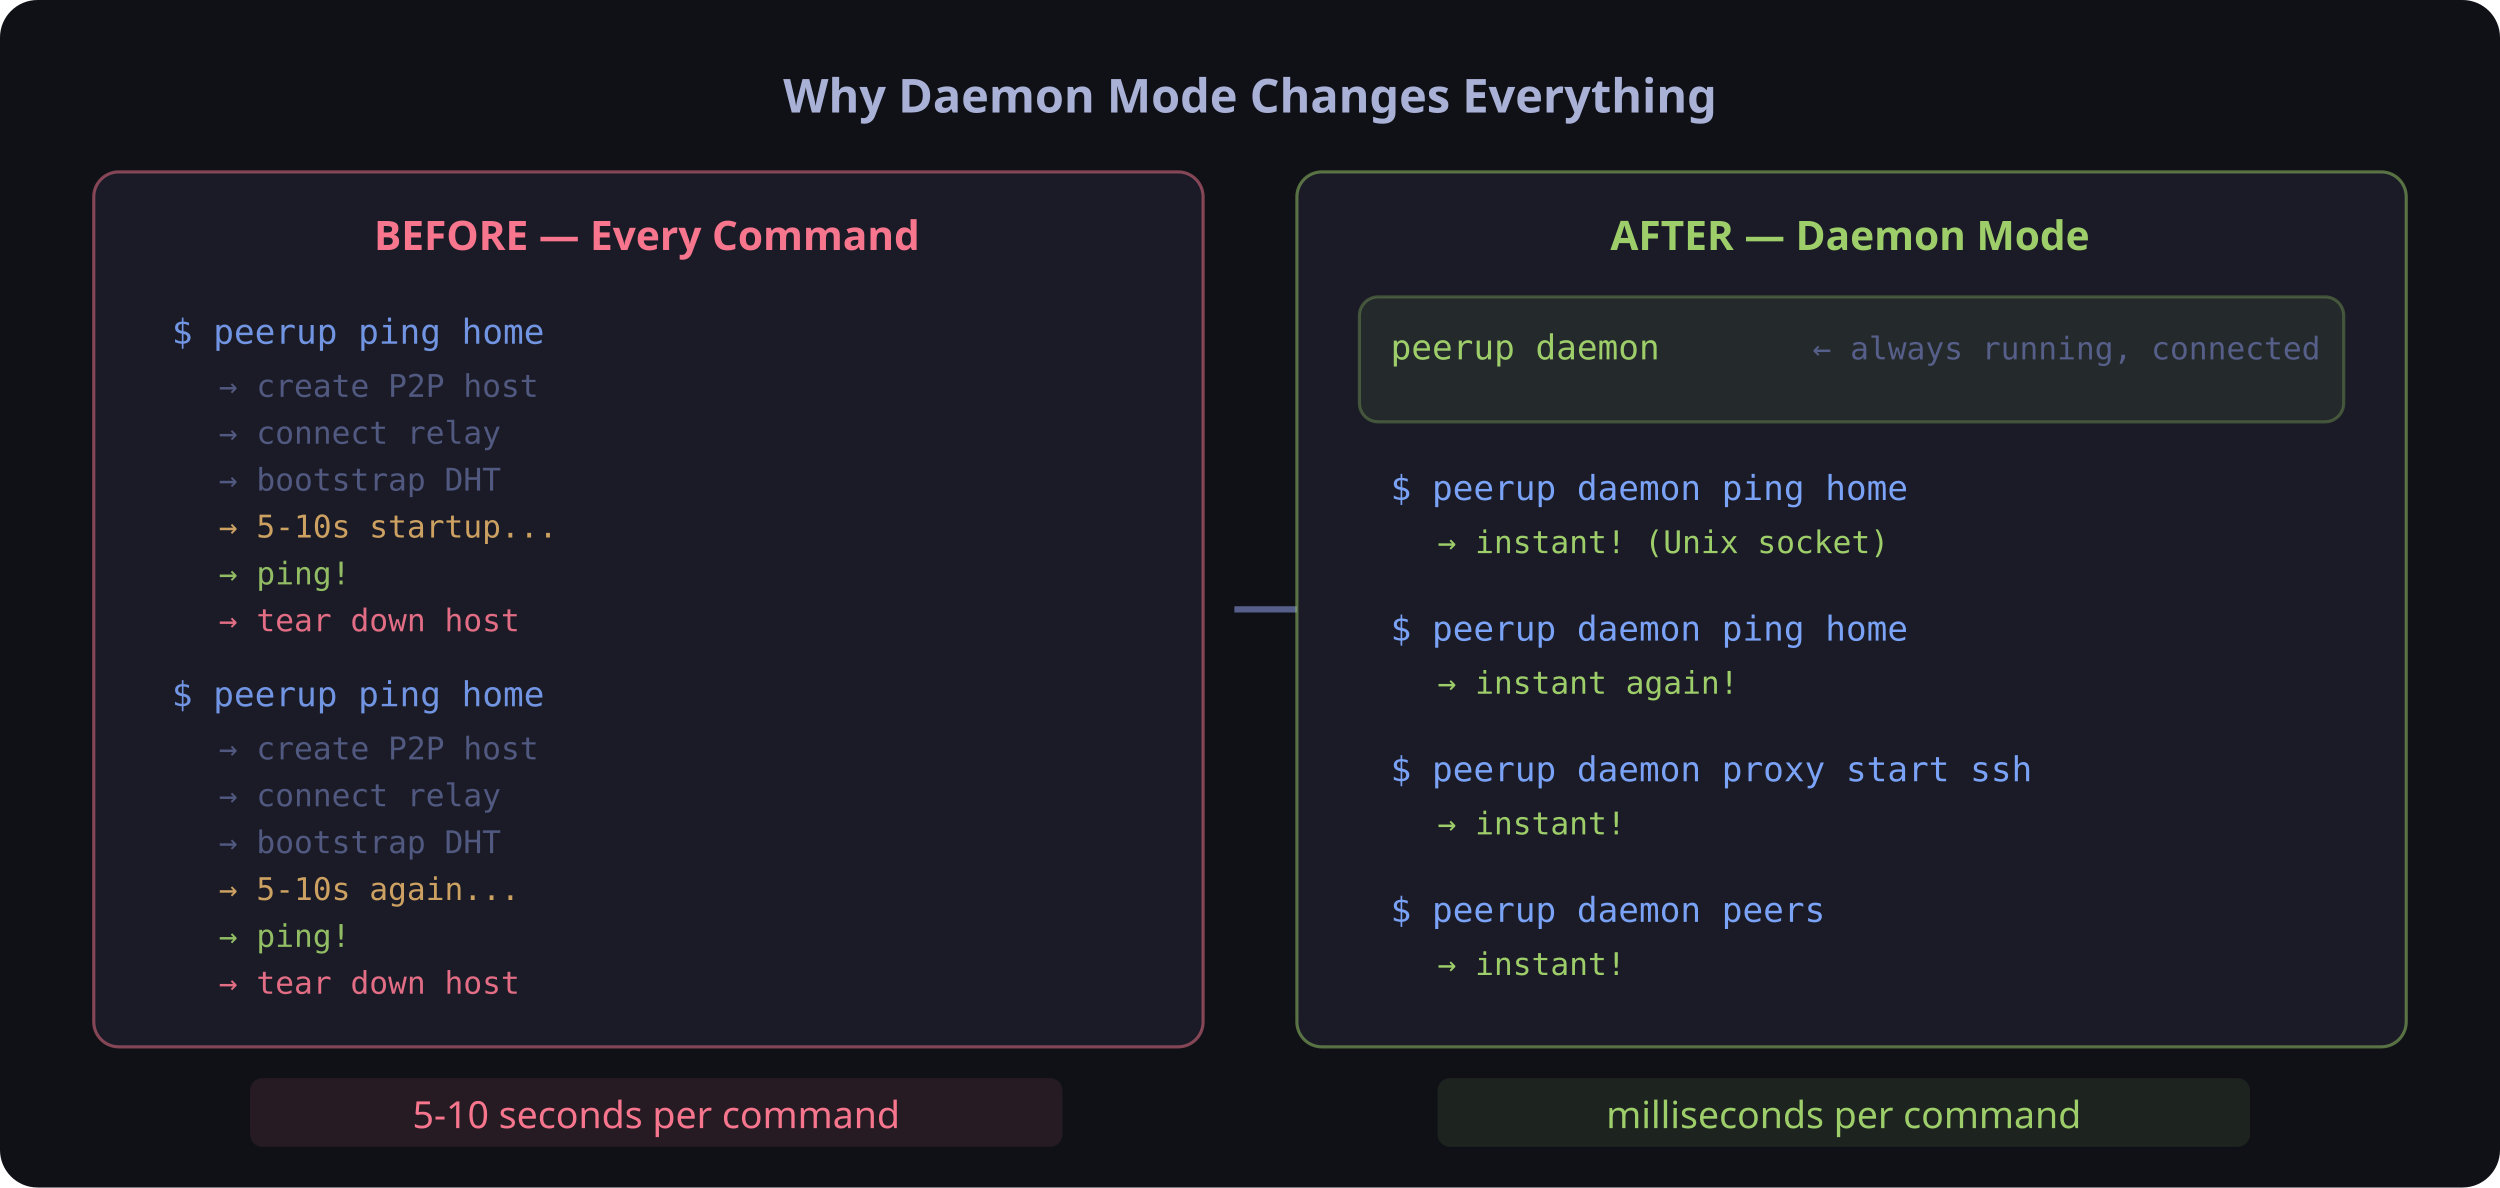
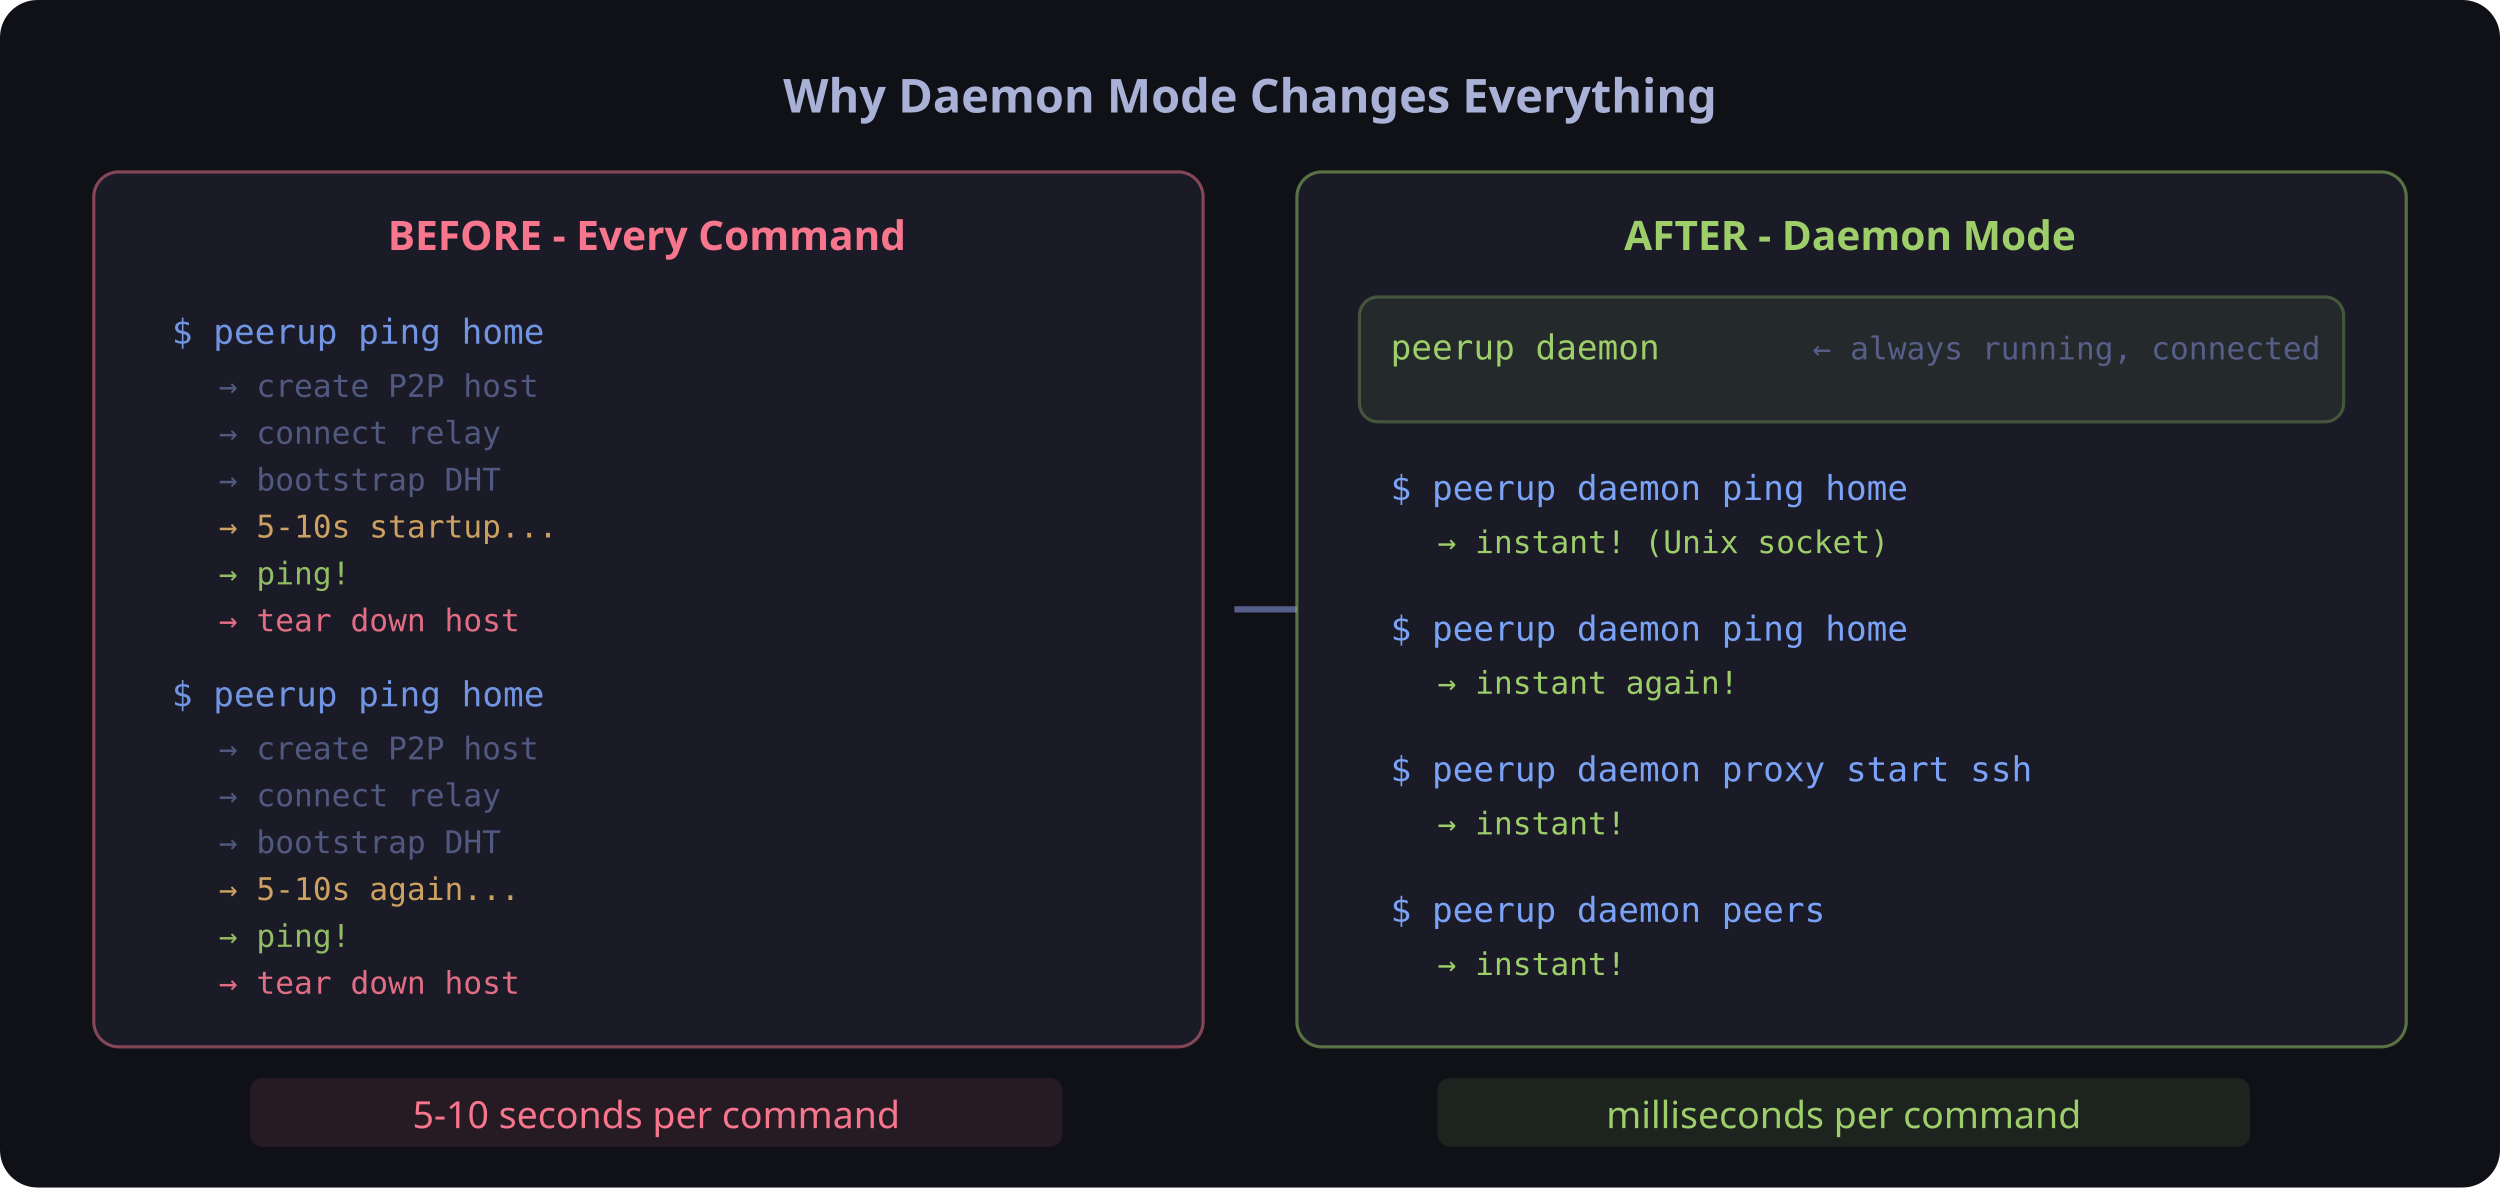
<svg xmlns="http://www.w3.org/2000/svg" viewBox="0 0 800 380" width="800" height="380">
  <rect width="800" height="380" rx="12" fill="#0f1117" />
  <text x="400" y="36" text-anchor="middle" fill="#a9b1d6" font-family="system-ui,sans-serif" font-size="15" font-weight="600">Why Daemon Mode Changes Everything</text>
  <rect x="30" y="55" width="355" height="280" rx="8" fill="#1a1b26" stroke="#f7768e" stroke-width="1" stroke-opacity="0.5" />
-   <text x="207" y="80" text-anchor="middle" fill="#f7768e" font-family="system-ui,sans-serif" font-size="13" font-weight="600">BEFORE — Every Command</text>
+   <text x="207" y="80" text-anchor="middle" fill="#f7768e" font-family="system-ui,sans-serif" font-size="13" font-weight="600">BEFORE - Every Command</text>
  <g opacity="0.9">
    <text x="55" y="110" fill="#7aa2f7" font-family="monospace" font-size="11">$ peerup ping home</text>
    <text x="70" y="127" fill="#565f89" font-family="monospace" font-size="10">→ create P2P host</text>
    <text x="70" y="142" fill="#565f89" font-family="monospace" font-size="10">→ connect relay</text>
    <text x="70" y="157" fill="#565f89" font-family="monospace" font-size="10">→ bootstrap DHT</text>
    <text x="70" y="172" fill="#e0af68" font-family="monospace" font-size="10">→ 5-10s startup...</text>
    <text x="70" y="187" fill="#9ece6a" font-family="monospace" font-size="10">→ ping!</text>
    <text x="70" y="202" fill="#f7768e" font-family="monospace" font-size="10">→ tear down host</text>
    <text x="55" y="226" fill="#7aa2f7" font-family="monospace" font-size="11">$ peerup ping home</text>
    <text x="70" y="243" fill="#565f89" font-family="monospace" font-size="10">→ create P2P host</text>
    <text x="70" y="258" fill="#565f89" font-family="monospace" font-size="10">→ connect relay</text>
    <text x="70" y="273" fill="#565f89" font-family="monospace" font-size="10">→ bootstrap DHT</text>
    <text x="70" y="288" fill="#e0af68" font-family="monospace" font-size="10">→ 5-10s again...</text>
    <text x="70" y="303" fill="#9ece6a" font-family="monospace" font-size="10">→ ping!</text>
    <text x="70" y="318" fill="#f7768e" font-family="monospace" font-size="10">→ tear down host</text>
  </g>
  <path d="M 395 195 L 420 195" fill="none" stroke="#565f89" stroke-width="2" />
  <polygon points="418,189 430,195 418,201" fill="#565f89" />
  <rect x="415" y="55" width="355" height="280" rx="8" fill="#1a1b26" stroke="#9ece6a" stroke-width="1" stroke-opacity="0.5" />
-   <text x="592" y="80" text-anchor="middle" fill="#9ece6a" font-family="system-ui,sans-serif" font-size="13" font-weight="600">AFTER — Daemon Mode</text>
+   <text x="592" y="80" text-anchor="middle" fill="#9ece6a" font-family="system-ui,sans-serif" font-size="13" font-weight="600">AFTER - Daemon Mode</text>
  <rect x="435" y="95" width="315" height="40" rx="6" fill="#9ece6a" fill-opacity="0.08" stroke="#9ece6a" stroke-width="1" stroke-opacity="0.3" />
  <text x="445" y="115" fill="#9ece6a" font-family="monospace" font-size="11">peerup daemon</text>
  <text x="580" y="115" fill="#565f89" font-family="monospace" font-size="10">← always running, connected</text>
  <text x="445" y="160" fill="#7aa2f7" font-family="monospace" font-size="11">$ peerup daemon ping home</text>
  <text x="460" y="177" fill="#9ece6a" font-family="monospace" font-size="10">→ instant! (Unix socket)</text>
  <text x="445" y="205" fill="#7aa2f7" font-family="monospace" font-size="11">$ peerup daemon ping home</text>
  <text x="460" y="222" fill="#9ece6a" font-family="monospace" font-size="10">→ instant again!</text>
  <text x="445" y="250" fill="#7aa2f7" font-family="monospace" font-size="11">$ peerup daemon proxy start ssh</text>
  <text x="460" y="267" fill="#9ece6a" font-family="monospace" font-size="10">→ instant!</text>
  <text x="445" y="295" fill="#7aa2f7" font-family="monospace" font-size="11">$ peerup daemon peers</text>
  <text x="460" y="312" fill="#9ece6a" font-family="monospace" font-size="10">→ instant!</text>
  <rect x="80" y="345" width="260" height="22" rx="4" fill="#f7768e" fill-opacity="0.1" />
  <text x="210" y="361" text-anchor="middle" fill="#f7768e" font-family="system-ui,sans-serif" font-size="12">5-10 seconds per command</text>
  <rect x="460" y="345" width="260" height="22" rx="4" fill="#9ece6a" fill-opacity="0.1" />
  <text x="590" y="361" text-anchor="middle" fill="#9ece6a" font-family="system-ui,sans-serif" font-size="12">milliseconds per command</text>
</svg>
